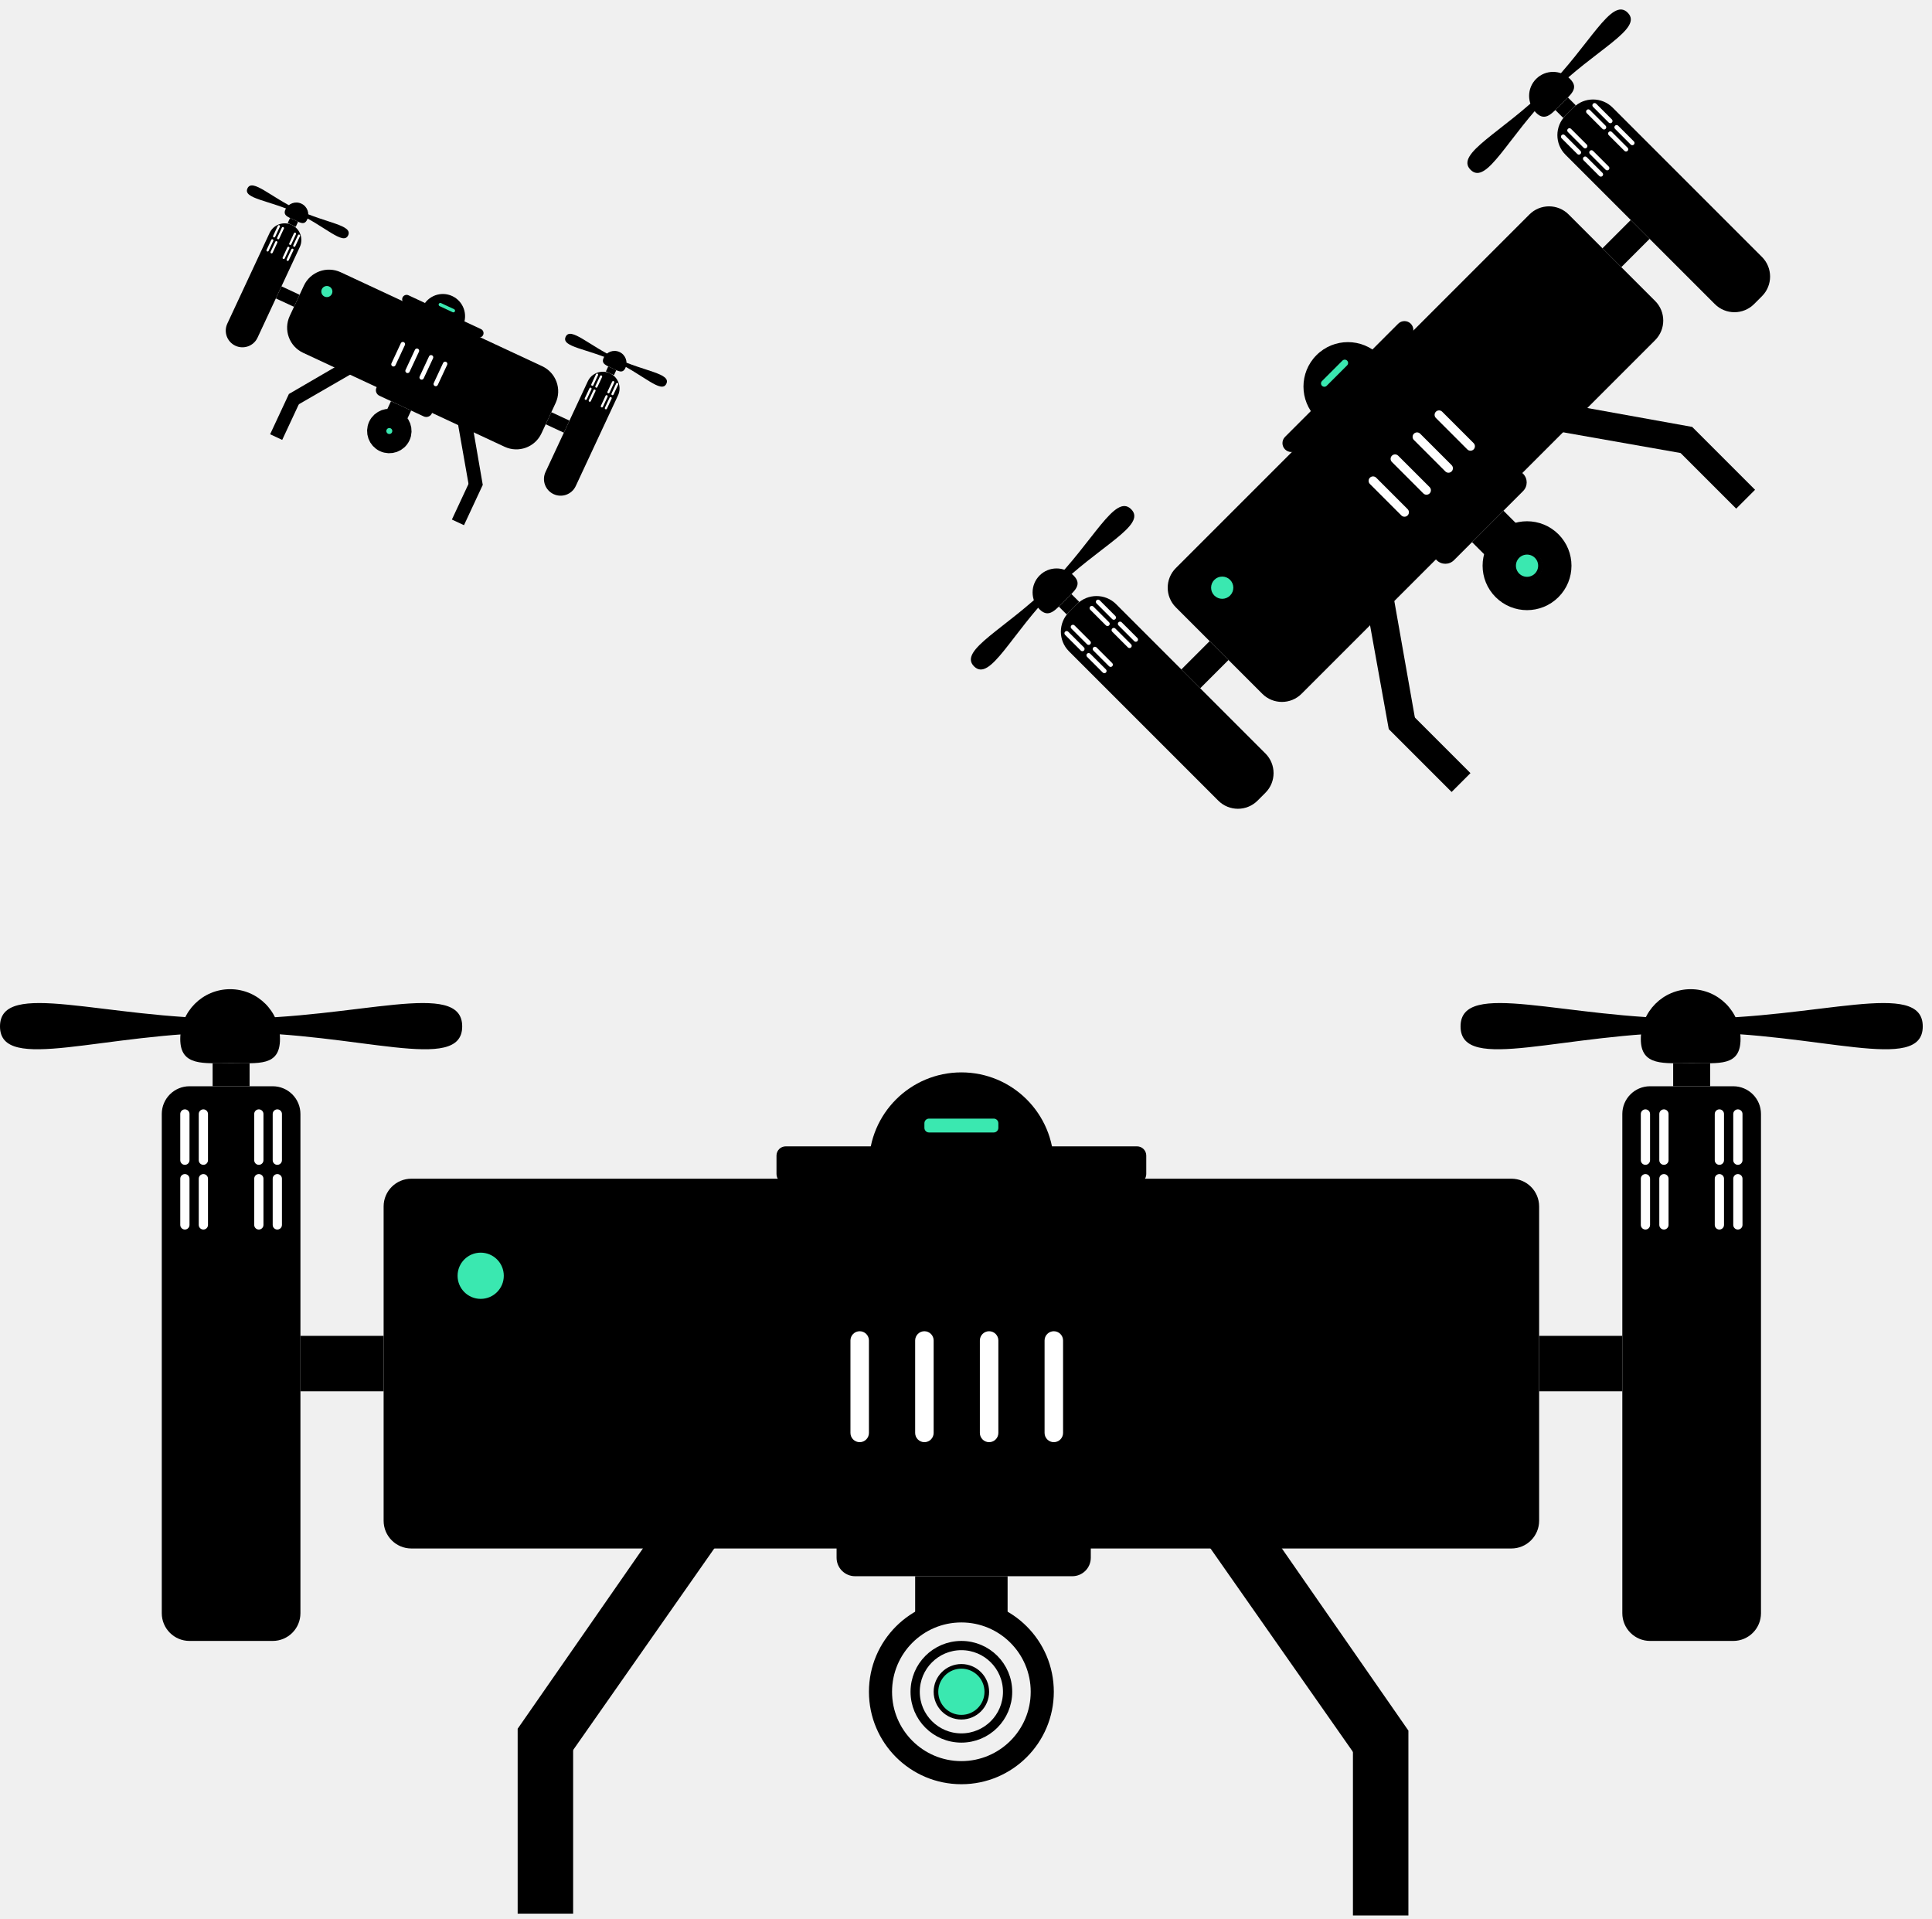
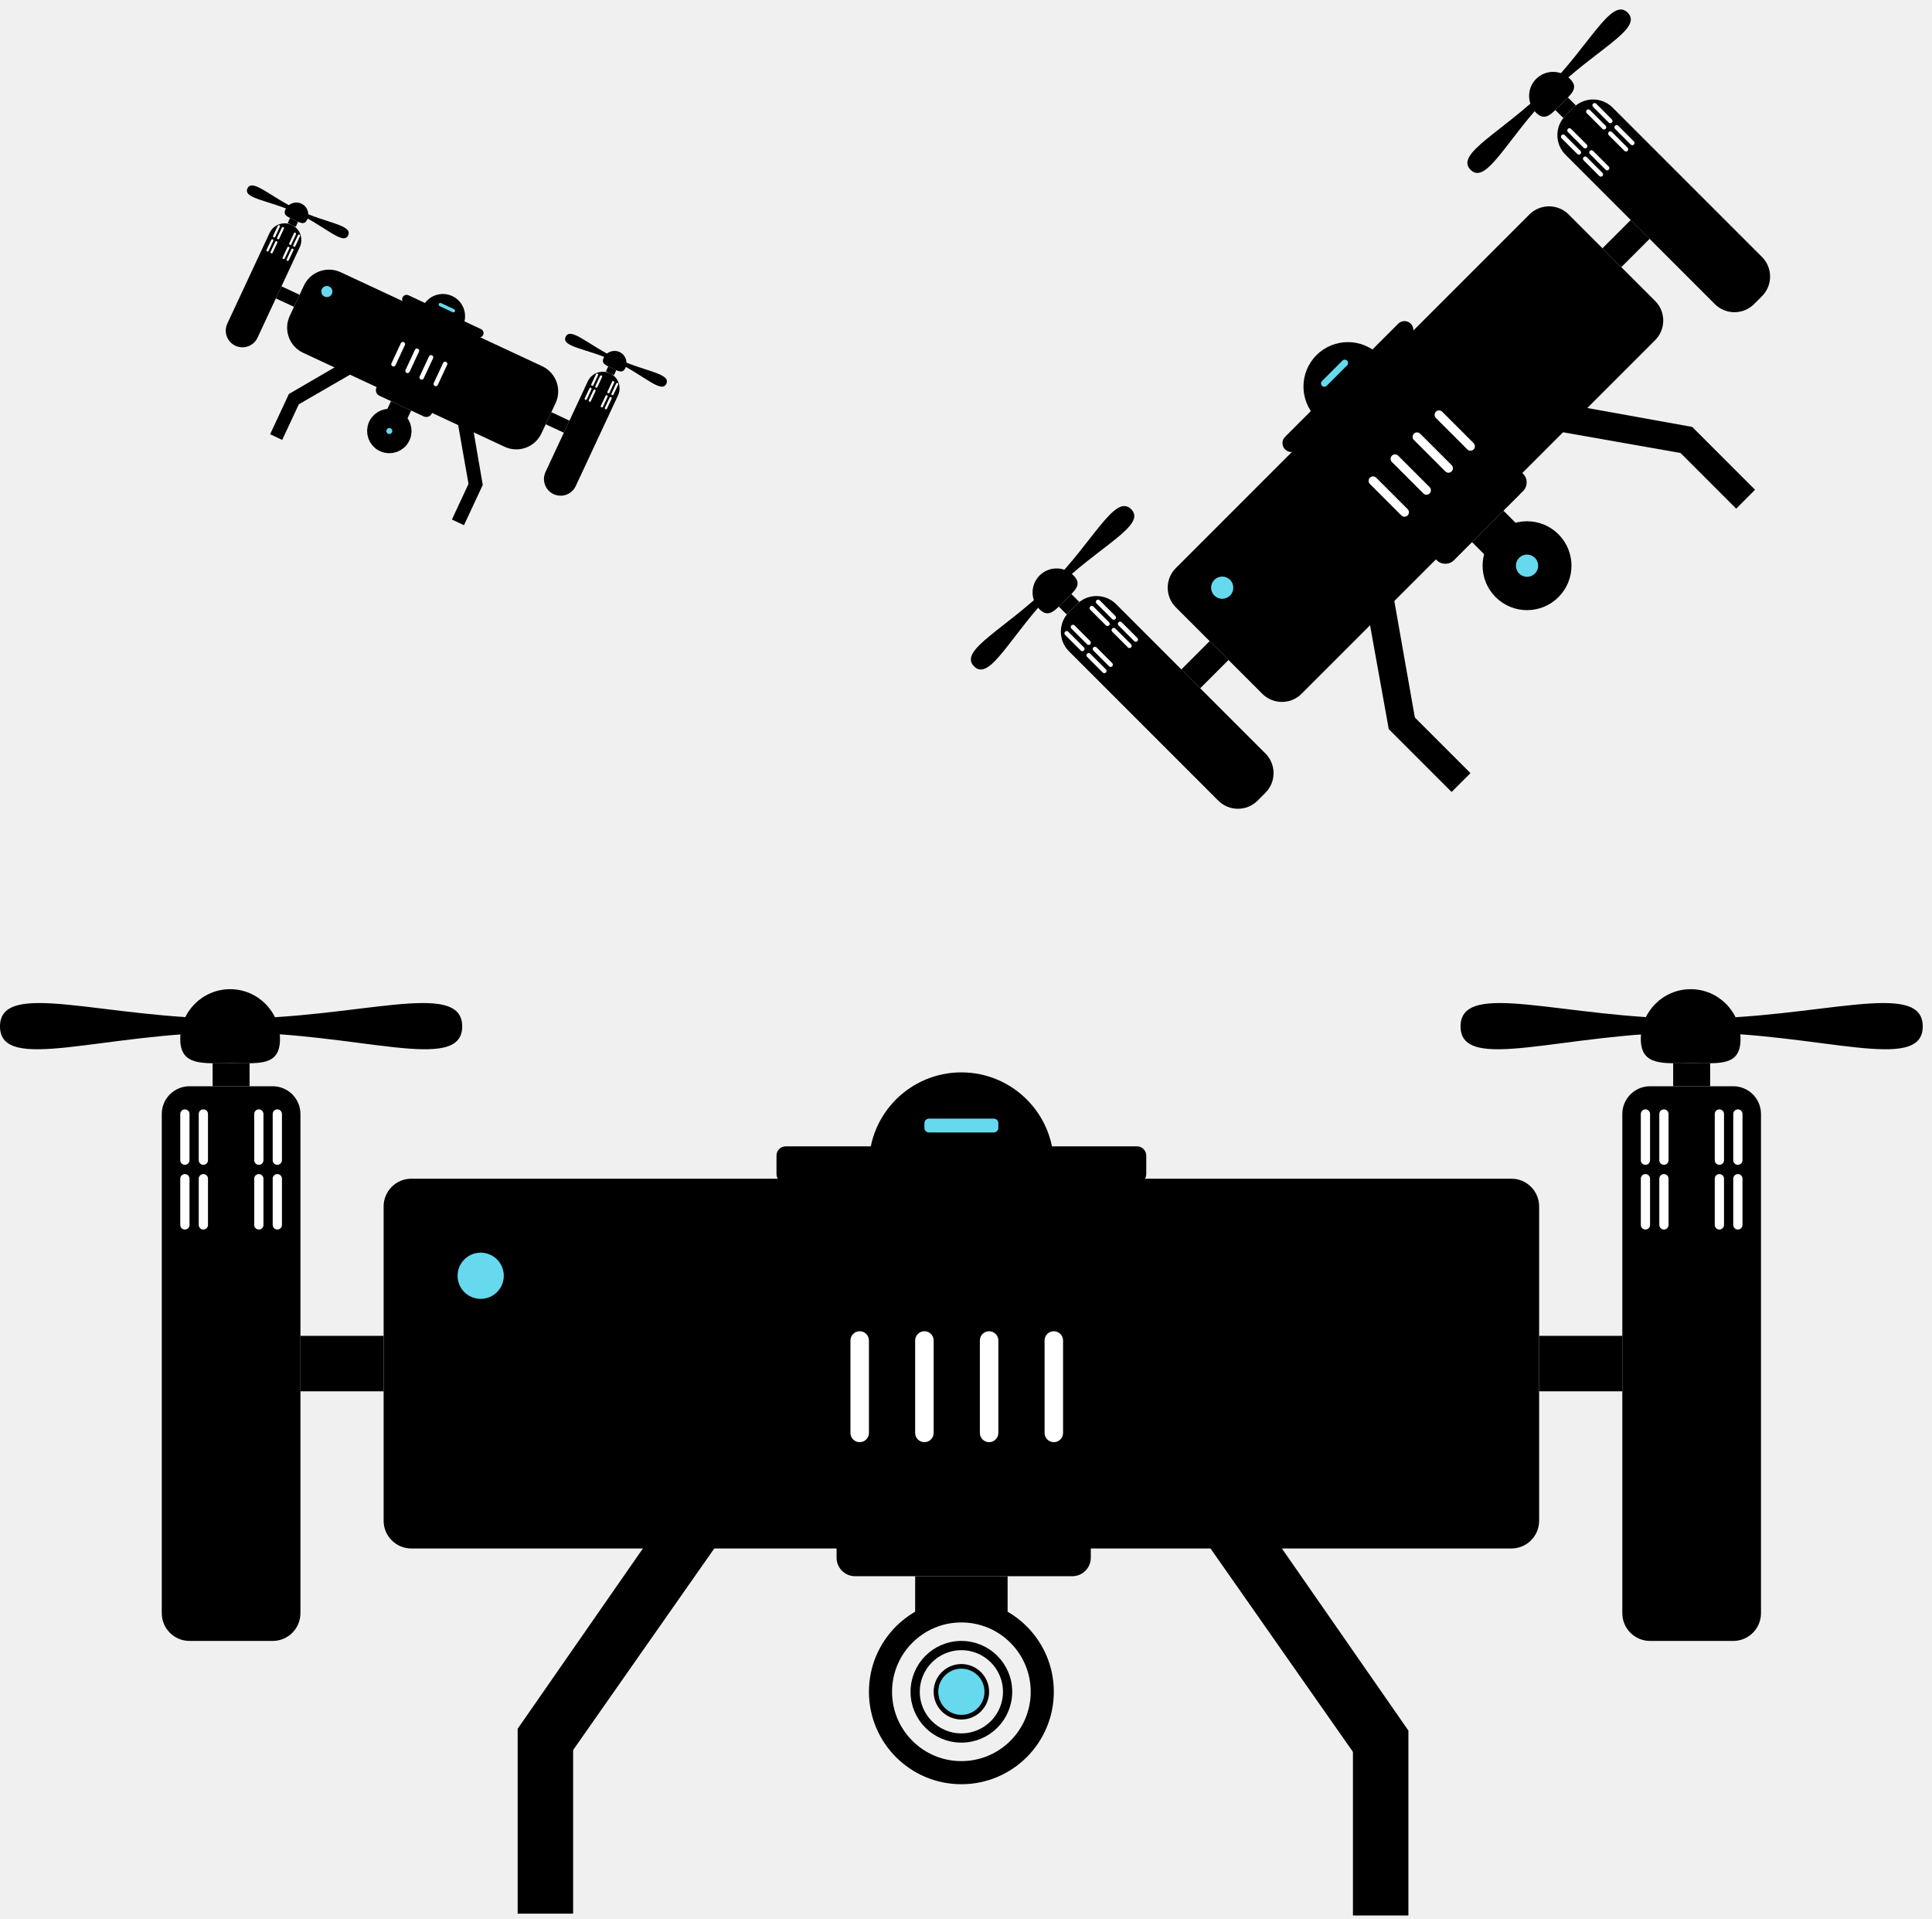
<svg xmlns="http://www.w3.org/2000/svg" width="418" height="415" viewBox="0 0 418 415" fill="none">
-   <path d="M60.576 224.788C60.576 230.746 55.958 230 50 230C44.042 230 39 230.746 39 224.788C39 218.83 43.83 214 49.788 214C55.746 214 60.576 218.83 60.576 224.788Z" fill="black" />
-   <rect x="83" y="255" width="250" height="80" rx="6" fill="black" />
-   <path d="M35 241C35 237.686 37.686 235 41 235H59C62.314 235 65 237.686 65 241V349C65 352.314 62.314 355 59 355H41C37.686 355 35 352.314 35 349V241Z" fill="black" />
-   <path d="M351 241C351 237.686 353.686 235 357 235H375C378.314 235 381 237.686 381 241V349C381 352.314 378.314 355 375 355H357C353.686 355 351 352.314 351 349V241Z" fill="black" />
-   <rect x="181" y="330" width="55" height="11" rx="4" fill="black" />
-   <rect x="198" y="341" width="20" height="8" fill="black" />
-   <circle cx="208" cy="366" r="17.5" stroke="black" stroke-width="5" />
-   <circle cx="208" cy="366" r="5.5" fill="#3ae8b0" stroke="black" />
-   <circle cx="208" cy="366" r="10" stroke="black" stroke-width="2" />
-   <circle cx="104" cy="276" r="5" fill="#3ae8b0" />
+   <path d="M60.576 224.788C60.576 230.746 55.958 230 50 230C44.042 230 39 230.746 39 224.788C39 218.83 43.83 214 49.788 214C55.746 214 60.576 218.83 60.576 224.788Z" fill="#000" />
+   <rect x="83" y="255" width="250" height="80" rx="6" fill="#000" />
+   <path d="M35 241C35 237.686 37.686 235 41 235H59C62.314 235 65 237.686 65 241V349C65 352.314 62.314 355 59 355H41C37.686 355 35 352.314 35 349V241Z" fill="#000" />
+   <path d="M351 241C351 237.686 353.686 235 357 235H375C378.314 235 381 237.686 381 241V349C381 352.314 378.314 355 375 355H357C353.686 355 351 352.314 351 349V241Z" fill="#000" />
+   <rect x="181" y="330" width="55" height="11" rx="4" fill="#000" />
+   <rect x="198" y="341" width="20" height="8" fill="#000" />
+   <circle cx="208" cy="366" r="17.5" stroke="#000" stroke-width="5" />
+   <circle cx="208" cy="366" r="5.5" fill="#66d9ef" stroke="#000" />
+   <circle cx="208" cy="366" r="10" stroke="#000" stroke-width="2" />
+   <circle cx="104" cy="276" r="5" fill="#66d9ef" />
  <rect x="184" y="288" width="4" height="24" rx="2" fill="white" />
  <rect x="198" y="288" width="4" height="24" rx="2" fill="white" />
  <rect x="212" y="288" width="4" height="24" rx="2" fill="white" />
  <rect x="226" y="288" width="4" height="24" rx="2" fill="white" />
-   <rect x="168" y="248" width="80" height="8" rx="2" fill="black" />
-   <circle cx="208" cy="252" r="20" fill="black" />
-   <rect x="46" y="230" width="8" height="5" fill="black" />
-   <path d="M376.576 224.788C376.576 230.746 371.958 230 366 230C360.042 230 355 230.746 355 224.788C355 218.83 359.83 214 365.788 214C371.746 214 376.576 218.83 376.576 224.788Z" fill="black" />
-   <rect x="362" y="230" width="8" height="5" fill="black" />
-   <rect x="200" y="242" width="16" height="3" rx="1" fill="#3ae8b0" />
-   <rect x="65" y="289" width="18" height="12" fill="black" />
-   <rect x="333" y="289" width="18" height="12" fill="black" />
-   <path d="M146.315 324.6L156.716 331.883L122.301 381.032L112 374L146.315 324.6Z" fill="black" />
-   <rect x="112" y="374" width="12" height="40" fill="black" />
-   <path d="M270.401 325L260 332.283L294.415 381.432L304.716 374.4L270.401 325Z" fill="black" />
-   <rect width="12" height="40" transform="matrix(-1 0 0 1 304.716 374.4)" fill="black" />
-   <path d="M100 222.057C100 232.357 77.614 223.363 50 223.363C22.386 223.363 0 232.357 0 222.057C0 211.758 22.386 220.379 50 220.379C77.614 220.379 100 211.758 100 222.057Z" fill="black" />
-   <path d="M416 222.057C416 232.357 393.614 223.363 366 223.363C338.386 223.363 316 232.357 316 222.057C316 211.758 338.386 220.379 366 220.379C393.614 220.379 416 211.758 416 222.057Z" fill="black" />
+   <rect x="168" y="248" width="80" height="8" rx="2" fill="#000" />
+   <circle cx="208" cy="252" r="20" fill="#000" />
+   <rect x="46" y="230" width="8" height="5" fill="#000" />
+   <path d="M376.576 224.788C376.576 230.746 371.958 230 366 230C360.042 230 355 230.746 355 224.788C355 218.83 359.83 214 365.788 214C371.746 214 376.576 218.83 376.576 224.788Z" fill="#000" />
+   <rect x="362" y="230" width="8" height="5" fill="#000" />
+   <rect x="200" y="242" width="16" height="3" rx="1" fill="#66d9ef" />
+   <rect x="65" y="289" width="18" height="12" fill="#000" />
+   <rect x="333" y="289" width="18" height="12" fill="#000" />
+   <path d="M146.315 324.6L156.716 331.883L122.301 381.032L112 374L146.315 324.6Z" fill="#000" />
+   <rect x="112" y="374" width="12" height="40" fill="#000" />
+   <path d="M270.401 325L260 332.283L294.415 381.432L304.716 374.4L270.401 325Z" fill="#000" />
+   <rect width="12" height="40" transform="matrix(-1 0 0 1 304.716 374.4)" fill="#000" />
+   <path d="M100 222.057C100 232.357 77.614 223.363 50 223.363C22.386 223.363 0 232.357 0 222.057C0 211.758 22.386 220.379 50 220.379C77.614 220.379 100 211.758 100 222.057Z" fill="#000" />
+   <path d="M416 222.057C416 232.357 393.614 223.363 366 223.363C338.386 223.363 316 232.357 316 222.057C316 211.758 338.386 220.379 366 220.379C393.614 220.379 416 211.758 416 222.057Z" fill="#000" />
  <rect x="39" y="240" width="2" height="12" rx="1" fill="white" />
  <rect x="43" y="240" width="2" height="12" rx="1" fill="white" />
  <rect x="55" y="240" width="2" height="12" rx="1" fill="white" />
  <rect x="59" y="240" width="2" height="12" rx="1" fill="white" />
  <rect x="55" y="254" width="2" height="12" rx="1" fill="white" />
  <rect x="59" y="254" width="2" height="12" rx="1" fill="white" />
  <rect x="39" y="254" width="2" height="12" rx="1" fill="white" />
  <rect x="43" y="254" width="2" height="12" rx="1" fill="white" />
  <rect x="355" y="240" width="2" height="12" rx="1" fill="white" />
  <rect x="359" y="240" width="2" height="12" rx="1" fill="white" />
  <rect x="371" y="240" width="2" height="12" rx="1" fill="white" />
  <rect x="375" y="240" width="2" height="12" rx="1" fill="white" />
  <rect x="371" y="254" width="2" height="12" rx="1" fill="white" />
  <rect x="375" y="254" width="2" height="12" rx="1" fill="white" />
  <rect x="355" y="254" width="2" height="12" rx="1" fill="white" />
  <rect x="359" y="254" width="2" height="12" rx="1" fill="white" />
-   <path d="M232.261 124.496C234.286 126.521 232.463 127.837 230.437 129.863C228.412 131.888 226.951 133.856 224.926 131.831C222.9 129.805 222.9 126.521 224.926 124.496C226.951 122.47 230.235 122.47 232.261 124.496Z" fill="black" />
-   <rect x="250.154" y="127.143" width="120.192" height="38.462" rx="6" transform="rotate(-45 250.154 127.143)" fill="black" />
-   <path d="M231.28 140.905C228.937 138.561 228.937 134.762 231.28 132.419L232.993 130.706C235.337 128.363 239.136 128.363 241.479 130.706L273.788 163.015C276.131 165.358 276.131 169.157 273.788 171.501L272.075 173.214C269.732 175.557 265.933 175.557 263.589 173.214L231.28 140.905Z" fill="black" />
-   <path d="M338.706 33.479C336.363 31.136 336.363 27.337 338.706 24.994L340.419 23.28C342.762 20.937 346.561 20.937 348.905 23.28L381.214 55.59C383.557 57.933 383.557 61.732 381.214 64.075L379.501 65.788C377.157 68.131 373.358 68.131 371.015 65.788L338.706 33.479Z" fill="black" />
-   <rect x="308.967" y="119.324" width="26.442" height="5.288" rx="2.644" transform="rotate(-45 308.967 119.324)" fill="black" />
-   <rect x="318.485" y="117.285" width="9.615" height="3.846" transform="rotate(-45 318.485 117.285)" fill="black" />
-   <circle cx="330.384" cy="122.384" r="7.115" transform="rotate(-45 330.384 122.384)" stroke="black" stroke-width="5" />
-   <circle cx="330.384" cy="122.384" r="2.904" transform="rotate(-45 330.384 122.384)" fill="#3ae8b0" stroke="black" />
-   <circle cx="330.384" cy="122.384" r="4.288" transform="rotate(-45 330.384 122.384)" stroke="black" stroke-width="2" />
-   <circle cx="264.433" cy="127.143" r="2.404" transform="rotate(-45 264.433 127.143)" fill="#3ae8b0" />
+   <path d="M232.261 124.496C234.286 126.521 232.463 127.837 230.437 129.863C228.412 131.888 226.951 133.856 224.926 131.831C222.9 129.805 222.9 126.521 224.926 124.496C226.951 122.47 230.235 122.47 232.261 124.496Z" fill="#000" />
+   <rect x="250.154" y="127.143" width="120.192" height="38.462" rx="6" transform="rotate(-45 250.154 127.143)" fill="#000" />
+   <path d="M231.28 140.905C228.937 138.561 228.937 134.762 231.28 132.419L232.993 130.706C235.337 128.363 239.136 128.363 241.479 130.706L273.788 163.015C276.131 165.358 276.131 169.157 273.788 171.501L272.075 173.214C269.732 175.557 265.933 175.557 263.589 173.214L231.28 140.905Z" fill="#000" />
+   <path d="M338.706 33.479C336.363 31.136 336.363 27.337 338.706 24.994L340.419 23.28C342.762 20.937 346.561 20.937 348.905 23.28L381.214 55.59C383.557 57.933 383.557 61.732 381.214 64.075L379.501 65.788C377.157 68.131 373.358 68.131 371.015 65.788L338.706 33.479Z" fill="#000" />
+   <rect x="308.967" y="119.324" width="26.442" height="5.288" rx="2.644" transform="rotate(-45 308.967 119.324)" fill="#000" />
+   <rect x="318.485" y="117.285" width="9.615" height="3.846" transform="rotate(-45 318.485 117.285)" fill="#000" />
+   <circle cx="330.384" cy="122.384" r="7.115" transform="rotate(-45 330.384 122.384)" stroke="#000" stroke-width="5" />
+   <circle cx="330.384" cy="122.384" r="2.904" transform="rotate(-45 330.384 122.384)" fill="#66d9ef" stroke="#000" />
+   <circle cx="330.384" cy="122.384" r="4.288" transform="rotate(-45 330.384 122.384)" stroke="#000" stroke-width="2" />
+   <circle cx="264.433" cy="127.143" r="2.404" transform="rotate(-45 264.433 127.143)" fill="#66d9ef" />
  <rect x="295.708" y="104.026" width="1.923" height="11.539" rx="0.962" transform="rotate(-45 295.708 104.026)" fill="white" />
  <rect x="300.468" y="99.267" width="1.923" height="11.539" rx="0.962" transform="rotate(-45 300.468 99.267)" fill="white" />
  <rect x="305.227" y="94.508" width="1.923" height="11.539" rx="0.962" transform="rotate(-45 305.227 94.5076)" fill="white" />
  <rect x="309.987" y="89.748" width="1.923" height="11.539" rx="0.962" transform="rotate(-45 309.987 89.7482)" fill="white" />
-   <rect x="276.671" y="95.867" width="38.462" height="3.846" rx="1.923" transform="rotate(-45 276.671 95.8674)" fill="black" />
-   <circle cx="291.629" cy="83.629" r="9.615" transform="rotate(-45 291.629 83.629)" fill="black" />
-   <rect x="229.077" y="131.223" width="3.846" height="2.404" transform="rotate(-45 229.077 131.223)" fill="black" />
-   <path d="M339.687 17.07C341.712 19.095 339.888 20.412 337.863 22.437C335.837 24.463 334.377 26.43 332.352 24.405C330.326 22.379 330.326 19.095 332.352 17.07C334.377 15.044 337.661 15.044 339.687 17.07Z" fill="black" />
-   <rect x="336.503" y="23.797" width="3.846" height="2.404" transform="rotate(-45 336.503 23.7969)" fill="black" />
-   <rect x="285.51" y="82.949" width="7.692" height="1.442" rx="0.721" transform="rotate(-45 285.51 82.9491)" fill="#3ae8b0" />
-   <rect x="255.594" y="144.821" width="8.654" height="5.769" transform="rotate(-45 255.594 144.821)" fill="black" />
-   <rect x="346.702" y="53.713" width="8.654" height="5.769" transform="rotate(-45 346.702 53.7129)" fill="black" />
-   <path d="M295.339 129.28L301.351 128.22L306.36 156.628L300.468 157.739L295.339 129.28Z" fill="black" />
-   <rect x="300.468" y="157.739" width="5.769" height="19.231" transform="rotate(-45 300.468 157.739)" fill="black" />
-   <path d="M337.659 87.232L336.599 93.244L365.007 98.253L366.119 92.36L337.659 87.232Z" fill="black" />
-   <rect width="5.769" height="19.231" transform="matrix(-0.707107 0.707107 0.707107 0.707107 366.119 92.3605)" fill="black" />
-   <path d="M244.735 110.165C248.236 113.667 237.568 118.219 228.181 127.607C218.793 136.994 214.241 147.662 210.739 144.161C207.238 140.659 217.779 135.98 227.166 126.592C236.554 117.205 241.233 106.664 244.735 110.165Z" fill="black" />
-   <path d="M352.161 2.739C355.662 6.241 344.994 10.793 335.607 20.181C326.219 29.568 321.666 40.236 318.165 36.735C314.663 33.233 325.205 28.554 334.592 19.166C343.98 9.779 348.659 -0.762 352.161 2.739Z" fill="black" />
+   <rect x="276.671" y="95.867" width="38.462" height="3.846" rx="1.923" transform="rotate(-45 276.671 95.8674)" fill="#000" />
+   <circle cx="291.629" cy="83.629" r="9.615" transform="rotate(-45 291.629 83.629)" fill="#000" />
+   <rect x="229.077" y="131.223" width="3.846" height="2.404" transform="rotate(-45 229.077 131.223)" fill="#000" />
+   <path d="M339.687 17.07C341.712 19.095 339.888 20.412 337.863 22.437C335.837 24.463 334.377 26.43 332.352 24.405C330.326 22.379 330.326 19.095 332.352 17.07C334.377 15.044 337.661 15.044 339.687 17.07Z" fill="#000" />
+   <rect x="336.503" y="23.797" width="3.846" height="2.404" transform="rotate(-45 336.503 23.7969)" fill="#000" />
+   <rect x="285.51" y="82.949" width="7.692" height="1.442" rx="0.721" transform="rotate(-45 285.51 82.9491)" fill="#66d9ef" />
+   <rect x="255.594" y="144.821" width="8.654" height="5.769" transform="rotate(-45 255.594 144.821)" fill="#000" />
+   <rect x="346.702" y="53.713" width="8.654" height="5.769" transform="rotate(-45 346.702 53.7129)" fill="#000" />
+   <path d="M295.339 129.28L301.351 128.22L306.36 156.628L300.468 157.739L295.339 129.28Z" fill="#000" />
+   <rect x="300.468" y="157.739" width="5.769" height="19.231" transform="rotate(-45 300.468 157.739)" fill="#000" />
+   <path d="M337.659 87.232L336.599 93.244L365.007 98.253L366.119 92.36L337.659 87.232Z" fill="#000" />
+   <rect width="5.769" height="19.231" transform="matrix(-0.707107 0.707107 0.707107 0.707107 366.119 92.3605)" fill="#000" />
+   <path d="M244.735 110.165C248.236 113.667 237.568 118.219 228.181 127.607C218.793 136.994 214.241 147.662 210.739 144.161C207.238 140.659 217.779 135.98 227.166 126.592C236.554 117.205 241.233 106.664 244.735 110.165Z" fill="#000" />
+   <path d="M352.161 2.739C355.662 6.241 344.994 10.793 335.607 20.181C326.219 29.568 321.666 40.236 318.165 36.735C314.663 33.233 325.205 28.554 334.592 19.166C343.98 9.779 348.659 -0.762 352.161 2.739Z" fill="#000" />
  <rect x="230.097" y="137.002" width="0.962" height="5.769" rx="0.481" transform="rotate(-45 230.097 137.002)" fill="white" />
  <rect x="231.457" y="135.642" width="0.962" height="5.769" rx="0.481" transform="rotate(-45 231.457 135.642)" fill="white" />
  <rect x="235.536" y="131.563" width="0.962" height="5.769" rx="0.481" transform="rotate(-45 235.536 131.563)" fill="white" />
  <rect x="236.896" y="130.203" width="0.962" height="5.769" rx="0.481" transform="rotate(-45 236.896 130.203)" fill="white" />
  <rect x="240.296" y="136.322" width="0.962" height="5.769" rx="0.481" transform="rotate(-45 240.296 136.322)" fill="white" />
  <rect x="241.656" y="134.962" width="0.962" height="5.769" rx="0.481" transform="rotate(-45 241.656 134.962)" fill="white" />
  <rect x="234.856" y="141.761" width="0.962" height="5.769" rx="0.481" transform="rotate(-45 234.856 141.761)" fill="white" />
  <rect x="236.216" y="140.401" width="0.962" height="5.769" rx="0.481" transform="rotate(-45 236.216 140.401)" fill="white" />
  <rect x="337.523" y="29.576" width="0.962" height="5.769" rx="0.481" transform="rotate(-45 337.523 29.576)" fill="white" />
  <rect x="338.883" y="28.216" width="0.962" height="5.769" rx="0.481" transform="rotate(-45 338.883 28.2163)" fill="white" />
  <rect x="342.962" y="24.137" width="0.962" height="5.769" rx="0.481" transform="rotate(-45 342.962 24.1368)" fill="white" />
  <rect x="344.322" y="22.777" width="0.962" height="5.769" rx="0.481" transform="rotate(-45 344.322 22.777)" fill="white" />
  <rect x="347.722" y="28.896" width="0.962" height="5.769" rx="0.481" transform="rotate(-45 347.722 28.8962)" fill="white" />
  <rect x="349.081" y="27.536" width="0.962" height="5.769" rx="0.481" transform="rotate(-45 349.081 27.5364)" fill="white" />
  <rect x="342.282" y="34.335" width="0.962" height="5.769" rx="0.481" transform="rotate(-45 342.282 34.3354)" fill="white" />
  <rect x="343.642" y="32.976" width="0.962" height="5.769" rx="0.481" transform="rotate(-45 343.642 32.9757)" fill="white" />
-   <path d="M66.46 47.504C65.855 48.802 64.925 48.171 63.627 47.565C62.328 46.96 61.154 46.61 61.76 45.312C62.365 44.014 63.908 43.453 65.206 44.058C66.504 44.663 67.065 46.206 66.46 47.504Z" fill="black" />
-   <rect x="68.276" y="56.364" width="60.096" height="19.231" rx="6" transform="rotate(25 68.2761 56.3644)" fill="black" />
-   <path d="M58.327 50.399C59.168 48.594 61.314 47.813 63.118 48.655V48.655C64.923 49.496 65.704 51.642 64.863 53.446L55.719 73.054C54.878 74.859 52.732 75.64 50.928 74.798V74.798C49.123 73.957 48.342 71.811 49.184 70.006L58.327 50.399Z" fill="black" />
-   <path d="M127.171 82.501C128.013 80.697 130.158 79.916 131.963 80.757V80.757C133.768 81.599 134.549 83.744 133.707 85.549L124.564 105.157C123.722 106.962 121.577 107.742 119.772 106.901V106.901C117.967 106.059 117.187 103.914 118.028 102.109L127.171 82.501Z" fill="black" />
-   <rect x="82.007" y="82.66" width="13.221" height="2.644" rx="1.322" transform="rotate(25 82.0074 82.66)" fill="black" />
-   <rect x="84.594" y="86.784" width="4.808" height="1.923" transform="rotate(25 84.5936 86.7836)" fill="black" />
-   <circle cx="84.232" cy="93.246" r="2.5" transform="rotate(25 84.2324 93.246)" stroke="black" stroke-width="4.615" />
-   <circle cx="84.233" cy="93.246" r="1.702" transform="rotate(25 84.2325 93.2461)" fill="#3ae8b0" stroke="black" />
-   <circle cx="84.233" cy="93.246" r="1.644" transform="rotate(25 84.2325 93.2459)" stroke="black" stroke-width="2" />
-   <circle cx="70.718" cy="63.073" r="1.202" transform="rotate(25 70.7178 63.073)" fill="#3ae8b0" />
+   <path d="M66.46 47.504C65.855 48.802 64.925 48.171 63.627 47.565C62.328 46.96 61.154 46.61 61.76 45.312C62.365 44.014 63.908 43.453 65.206 44.058C66.504 44.663 67.065 46.206 66.46 47.504Z" fill="#000" />
+   <rect x="68.276" y="56.364" width="60.096" height="19.231" rx="6" transform="rotate(25 68.2761 56.3644)" fill="#000" />
+   <path d="M58.327 50.399C59.168 48.594 61.314 47.813 63.118 48.655V48.655C64.923 49.496 65.704 51.642 64.863 53.446L55.719 73.054C54.878 74.859 52.732 75.64 50.928 74.798V74.798C49.123 73.957 48.342 71.811 49.184 70.006L58.327 50.399Z" fill="#000" />
+   <path d="M127.171 82.501C128.013 80.697 130.158 79.916 131.963 80.757V80.757C133.768 81.599 134.549 83.744 133.707 85.549L124.564 105.157C123.722 106.962 121.577 107.742 119.772 106.901V106.901C117.967 106.059 117.187 103.914 118.028 102.109L127.171 82.501Z" fill="#000" />
+   <rect x="82.007" y="82.66" width="13.221" height="2.644" rx="1.322" transform="rotate(25 82.0074 82.66)" fill="#000" />
+   <rect x="84.594" y="86.784" width="4.808" height="1.923" transform="rotate(25 84.5936 86.7836)" fill="#000" />
+   <circle cx="84.232" cy="93.246" r="2.5" transform="rotate(25 84.2324 93.246)" stroke="#000" stroke-width="4.615" />
+   <circle cx="84.233" cy="93.246" r="1.702" transform="rotate(25 84.2325 93.2461)" fill="#66d9ef" stroke="#000" />
+   <circle cx="84.233" cy="93.246" r="1.644" transform="rotate(25 84.2325 93.2459)" stroke="#000" stroke-width="2" />
+   <circle cx="70.718" cy="63.073" r="1.202" transform="rotate(25 70.7178 63.073)" fill="#66d9ef" />
  <rect x="86.928" y="73.815" width="0.962" height="5.769" rx="0.481" transform="rotate(25 86.9279 73.8146)" fill="white" />
  <rect x="89.978" y="75.237" width="0.962" height="5.769" rx="0.481" transform="rotate(25 89.9779 75.2368)" fill="white" />
  <rect x="93.028" y="76.659" width="0.962" height="5.769" rx="0.481" transform="rotate(25 93.028 76.6591)" fill="white" />
  <rect x="96.078" y="78.081" width="0.962" height="5.769" rx="0.481" transform="rotate(25 96.0781 78.0814)" fill="white" />
-   <rect x="87.506" y="63.475" width="19.231" height="1.923" rx="0.962" transform="rotate(25 87.5056 63.4746)" fill="black" />
-   <circle cx="95.814" cy="68.41" r="4.808" transform="rotate(25 95.8138 68.4097)" fill="black" />
-   <rect x="62.755" y="47.159" width="1.923" height="1.202" transform="rotate(25 62.7551 47.1589)" fill="black" />
-   <path d="M135.305 79.607C134.699 80.905 133.769 80.273 132.471 79.668C131.173 79.063 129.999 78.713 130.604 77.415C131.209 76.117 132.752 75.555 134.05 76.161C135.348 76.766 135.91 78.309 135.305 79.607Z" fill="black" />
-   <rect x="131.6" y="79.262" width="1.923" height="1.202" transform="rotate(25 131.6 79.2617)" fill="black" />
-   <rect x="95.087" y="65.418" width="3.846" height="0.721" rx="0.361" transform="rotate(25 95.0868 65.4183)" fill="#3ae8b0" />
-   <rect x="60.901" y="61.943" width="4.327" height="2.885" transform="rotate(25 60.9006 61.9431)" fill="black" />
-   <rect x="119.288" y="89.169" width="4.327" height="2.885" transform="rotate(25 119.288 89.1694)" fill="black" />
-   <path d="M74.999 77.96L76.525 80.603L64.035 87.815L62.505 85.236L74.999 77.96Z" fill="black" />
-   <rect x="62.505" y="85.236" width="2.885" height="9.615" transform="rotate(25 62.5049 85.2362)" fill="black" />
-   <path d="M101.993 90.653L98.987 91.183L101.491 105.387L104.45 104.902L101.993 90.653Z" fill="black" />
-   <rect width="2.885" height="9.615" transform="matrix(-0.906308 -0.422618 -0.422618 0.906308 104.45 104.902)" fill="black" />
-   <path d="M75.327 50.914C74.28 53.158 70.317 48.925 64.301 46.119C58.285 43.314 52.494 42.999 53.54 40.755C54.587 38.511 58.588 42.664 64.604 45.469C70.62 48.275 76.373 48.67 75.327 50.914Z" fill="black" />
-   <path d="M144.171 83.017C143.125 85.261 139.161 81.028 133.145 78.222C127.129 75.417 121.339 75.102 122.385 72.858C123.431 70.614 127.432 74.767 133.449 77.572C139.465 80.377 145.218 80.773 144.171 83.017Z" fill="black" />
+   <rect x="87.506" y="63.475" width="19.231" height="1.923" rx="0.962" transform="rotate(25 87.5056 63.4746)" fill="#000" />
+   <circle cx="95.814" cy="68.41" r="4.808" transform="rotate(25 95.8138 68.4097)" fill="#000" />
+   <rect x="62.755" y="47.159" width="1.923" height="1.202" transform="rotate(25 62.7551 47.1589)" fill="#000" />
+   <path d="M135.305 79.607C134.699 80.905 133.769 80.273 132.471 79.668C131.173 79.063 129.999 78.713 130.604 77.415C131.209 76.117 132.752 75.555 134.05 76.161C135.348 76.766 135.91 78.309 135.305 79.607Z" fill="#000" />
+   <rect x="131.6" y="79.262" width="1.923" height="1.202" transform="rotate(25 131.6 79.2617)" fill="#000" />
+   <rect x="95.087" y="65.418" width="3.846" height="0.721" rx="0.361" transform="rotate(25 95.0868 65.4183)" fill="#66d9ef" />
+   <rect x="60.901" y="61.943" width="4.327" height="2.885" transform="rotate(25 60.9006 61.9431)" fill="#000" />
+   <rect x="119.288" y="89.169" width="4.327" height="2.885" transform="rotate(25 119.288 89.1694)" fill="#000" />
+   <path d="M74.999 77.96L76.525 80.603L64.035 87.815L62.505 85.236L74.999 77.96Z" fill="#000" />
+   <rect x="62.505" y="85.236" width="2.885" height="9.615" transform="rotate(25 62.5049 85.2362)" fill="#000" />
+   <path d="M101.993 90.653L98.987 91.183L101.491 105.387L104.45 104.902L101.993 90.653Z" fill="#000" />
+   <rect width="2.885" height="9.615" transform="matrix(-0.906308 -0.422618 -0.422618 0.906308 104.45 104.902)" fill="#000" />
+   <path d="M75.327 50.914C74.28 53.158 70.317 48.925 64.301 46.119C58.285 43.314 52.494 42.999 53.54 40.755C54.587 38.511 58.588 42.664 64.604 45.469C70.62 48.275 76.373 48.67 75.327 50.914Z" fill="#000" />
+   <path d="M144.171 83.017C143.125 85.261 139.161 81.028 133.145 78.222C127.129 75.417 121.339 75.102 122.385 72.858C123.431 70.614 127.432 74.767 133.449 77.572C139.465 80.377 145.218 80.773 144.171 83.017Z" fill="#000" />
  <rect x="60.214" y="48.627" width="0.481" height="2.885" rx="0.24" transform="rotate(25 60.2141 48.6265)" fill="white" />
  <rect x="61.086" y="49.033" width="0.481" height="2.885" rx="0.24" transform="rotate(25 61.0857 49.0328)" fill="white" />
  <rect x="63.7" y="50.252" width="0.481" height="2.885" rx="0.24" transform="rotate(25 63.7 50.252)" fill="white" />
  <rect x="64.571" y="50.658" width="0.481" height="2.885" rx="0.24" transform="rotate(25 64.5713 50.6583)" fill="white" />
  <rect x="62.278" y="53.302" width="0.481" height="2.885" rx="0.24" transform="rotate(25 62.2776 53.302)" fill="white" />
  <rect x="63.149" y="53.708" width="0.481" height="2.885" rx="0.24" transform="rotate(25 63.1492 53.7084)" fill="white" />
  <rect x="58.792" y="51.676" width="0.481" height="2.885" rx="0.24" transform="rotate(25 58.792 51.6765)" fill="white" />
  <rect x="59.663" y="52.083" width="0.481" height="2.885" rx="0.24" transform="rotate(25 59.6633 52.0829)" fill="white" />
  <rect x="129.059" y="80.729" width="0.481" height="2.885" rx="0.24" transform="rotate(25 129.059 80.7292)" fill="white" />
  <rect x="129.93" y="81.135" width="0.481" height="2.885" rx="0.24" transform="rotate(25 129.93 81.1355)" fill="white" />
  <rect x="132.545" y="82.355" width="0.481" height="2.885" rx="0.24" transform="rotate(25 132.545 82.3547)" fill="white" />
  <rect x="133.416" y="82.761" width="0.481" height="2.885" rx="0.24" transform="rotate(25 133.416 82.761)" fill="white" />
  <rect x="131.122" y="85.405" width="0.481" height="2.885" rx="0.24" transform="rotate(25 131.122 85.4047)" fill="white" />
  <rect x="131.994" y="85.811" width="0.481" height="2.885" rx="0.24" transform="rotate(25 131.994 85.8112)" fill="white" />
  <rect x="127.636" y="83.779" width="0.481" height="2.885" rx="0.24" transform="rotate(25 127.636 83.7792)" fill="white" />
  <rect x="128.508" y="84.186" width="0.481" height="2.885" rx="0.24" transform="rotate(25 128.508 84.1857)" fill="white" />
</svg>
